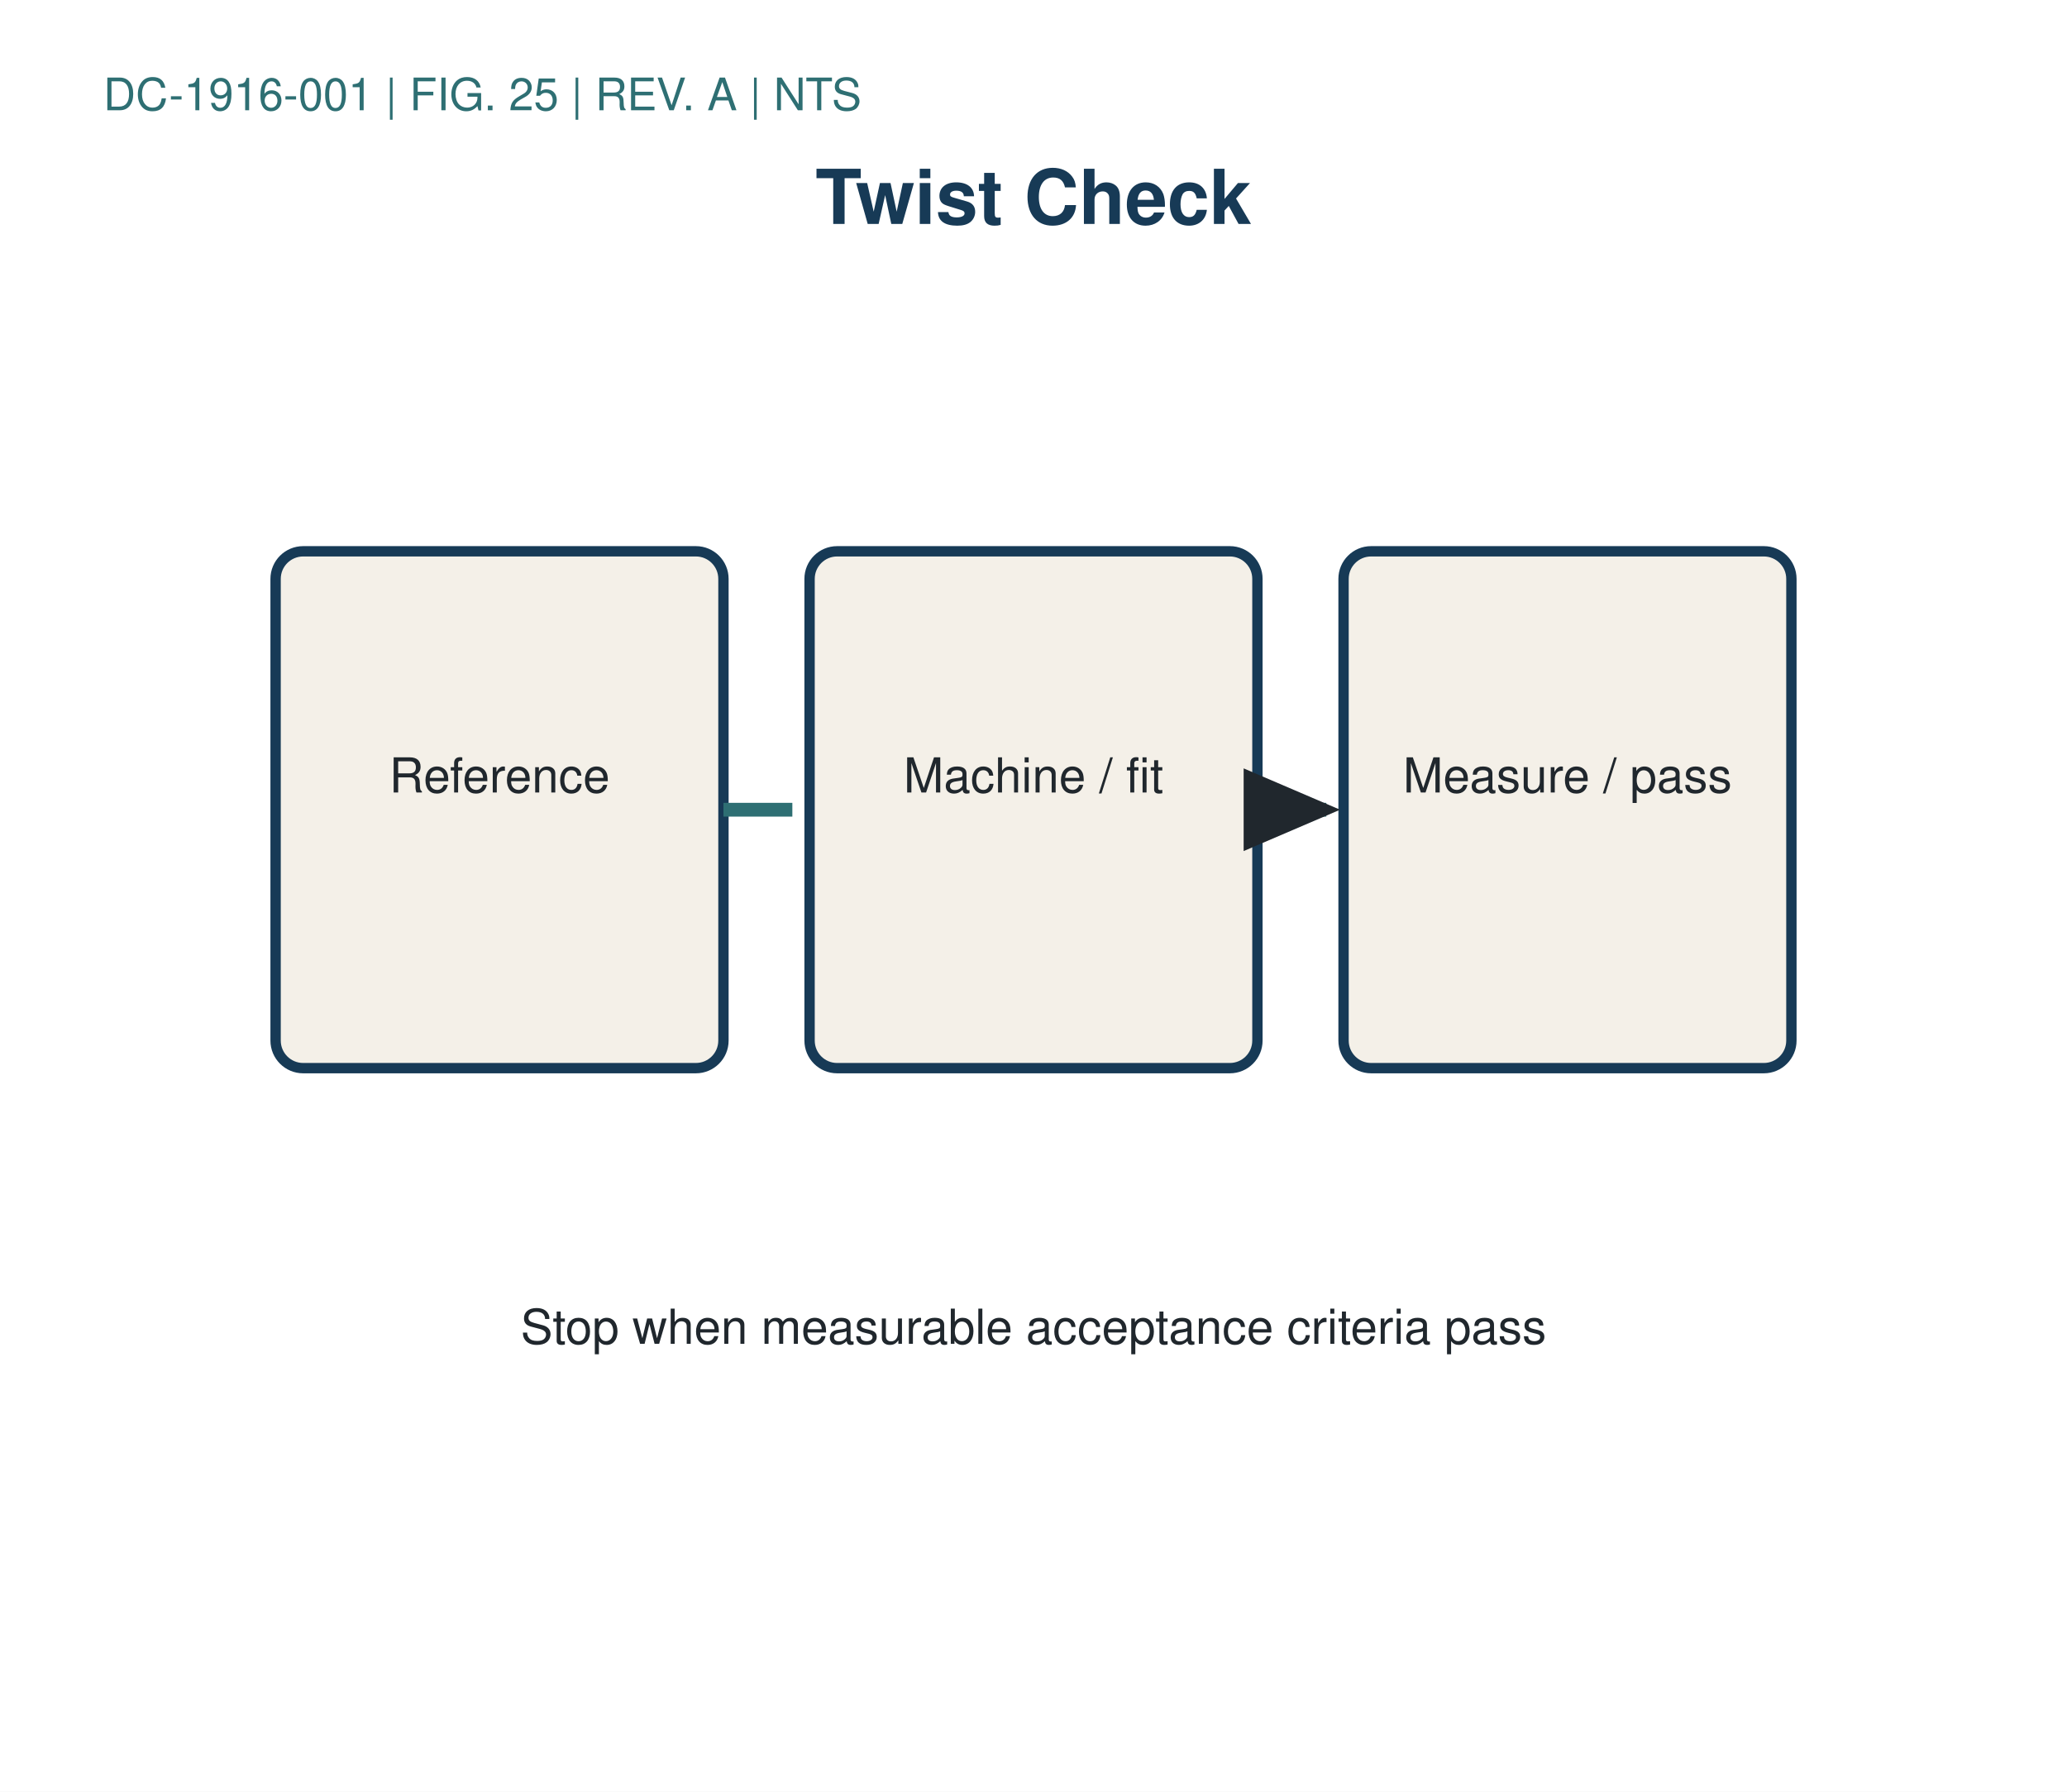
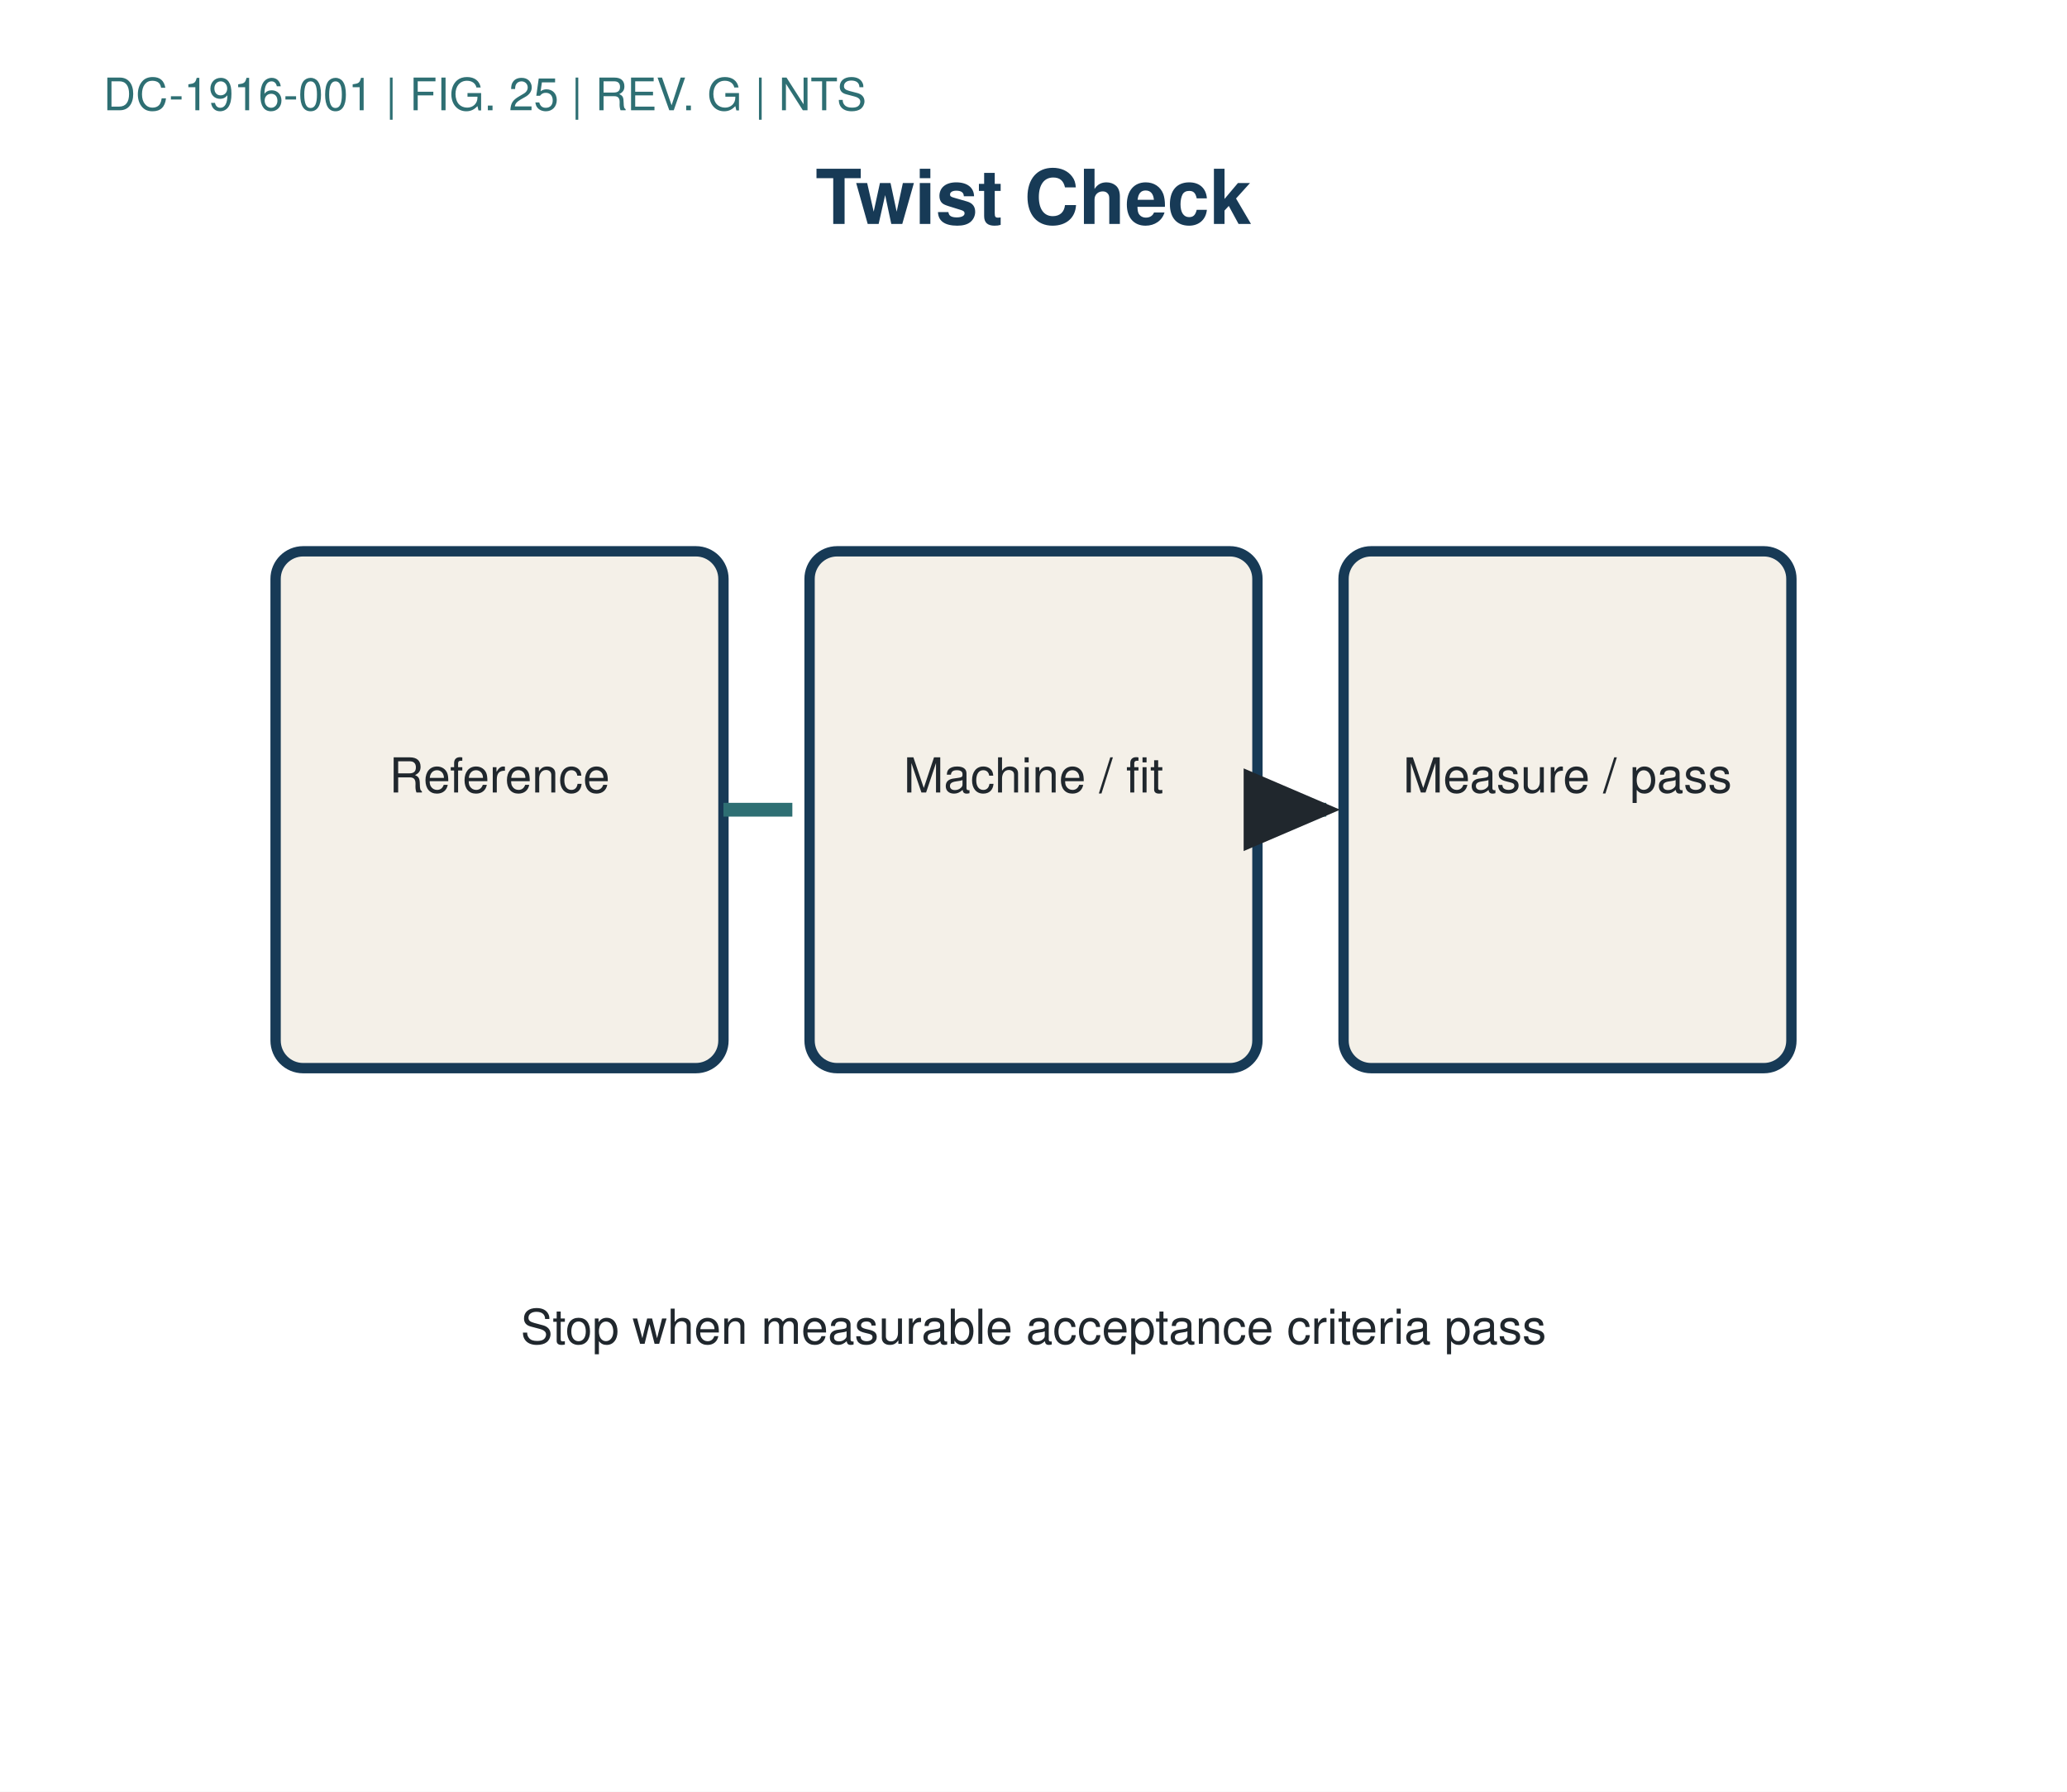
<svg xmlns="http://www.w3.org/2000/svg" width="600" height="520" viewBox="0 0 600 520">
  <defs>
    <marker id="a" markerWidth="8" markerHeight="8" refX="6" refY="3" orient="auto">
      <path d="M0,0 L0,6 L7,3 z" fill="#20272D" />
    </marker>
  </defs>
  <rect width="600" height="520" fill="white" />
-   <text x="30" y="32" font-family="Helvetica" font-size="13" fill="#2E6F73">DC-1916-001 | FIG. 25 | REV. A | NTS</text>
+   <text x="30" y="32" font-family="Helvetica" font-size="13" fill="#2E6F73">DC-1916-001 | FIG. 25 | REV. G | NTS</text>
  <text x="300" y="65" font-family="Helvetica" font-size="22" font-weight="bold" text-anchor="middle" fill="#173A56">Twist Check</text>
  <g font-family="Helvetica" font-size="14" fill="#20272D">
    <rect x="80" y="160" width="130" height="150" rx="8" fill="#F4F0E8" stroke="#173A56" stroke-width="3" />
    <rect x="235" y="160" width="130" height="150" rx="8" fill="#F4F0E8" stroke="#173A56" stroke-width="3" />
    <rect x="390" y="160" width="130" height="150" rx="8" fill="#F4F0E8" stroke="#173A56" stroke-width="3" />
    <path d="M210 235 H230 M365 235 H385" stroke="#2E6F73" stroke-width="4" marker-end="url(#a)" />
    <text x="145" y="230" text-anchor="middle">Reference</text>
    <text x="300" y="230" text-anchor="middle">Machine / fit</text>
    <text x="455" y="230" text-anchor="middle">Measure / pass</text>
    <text x="300" y="390" text-anchor="middle">Stop when measurable acceptance criteria pass</text>
  </g>
</svg>
